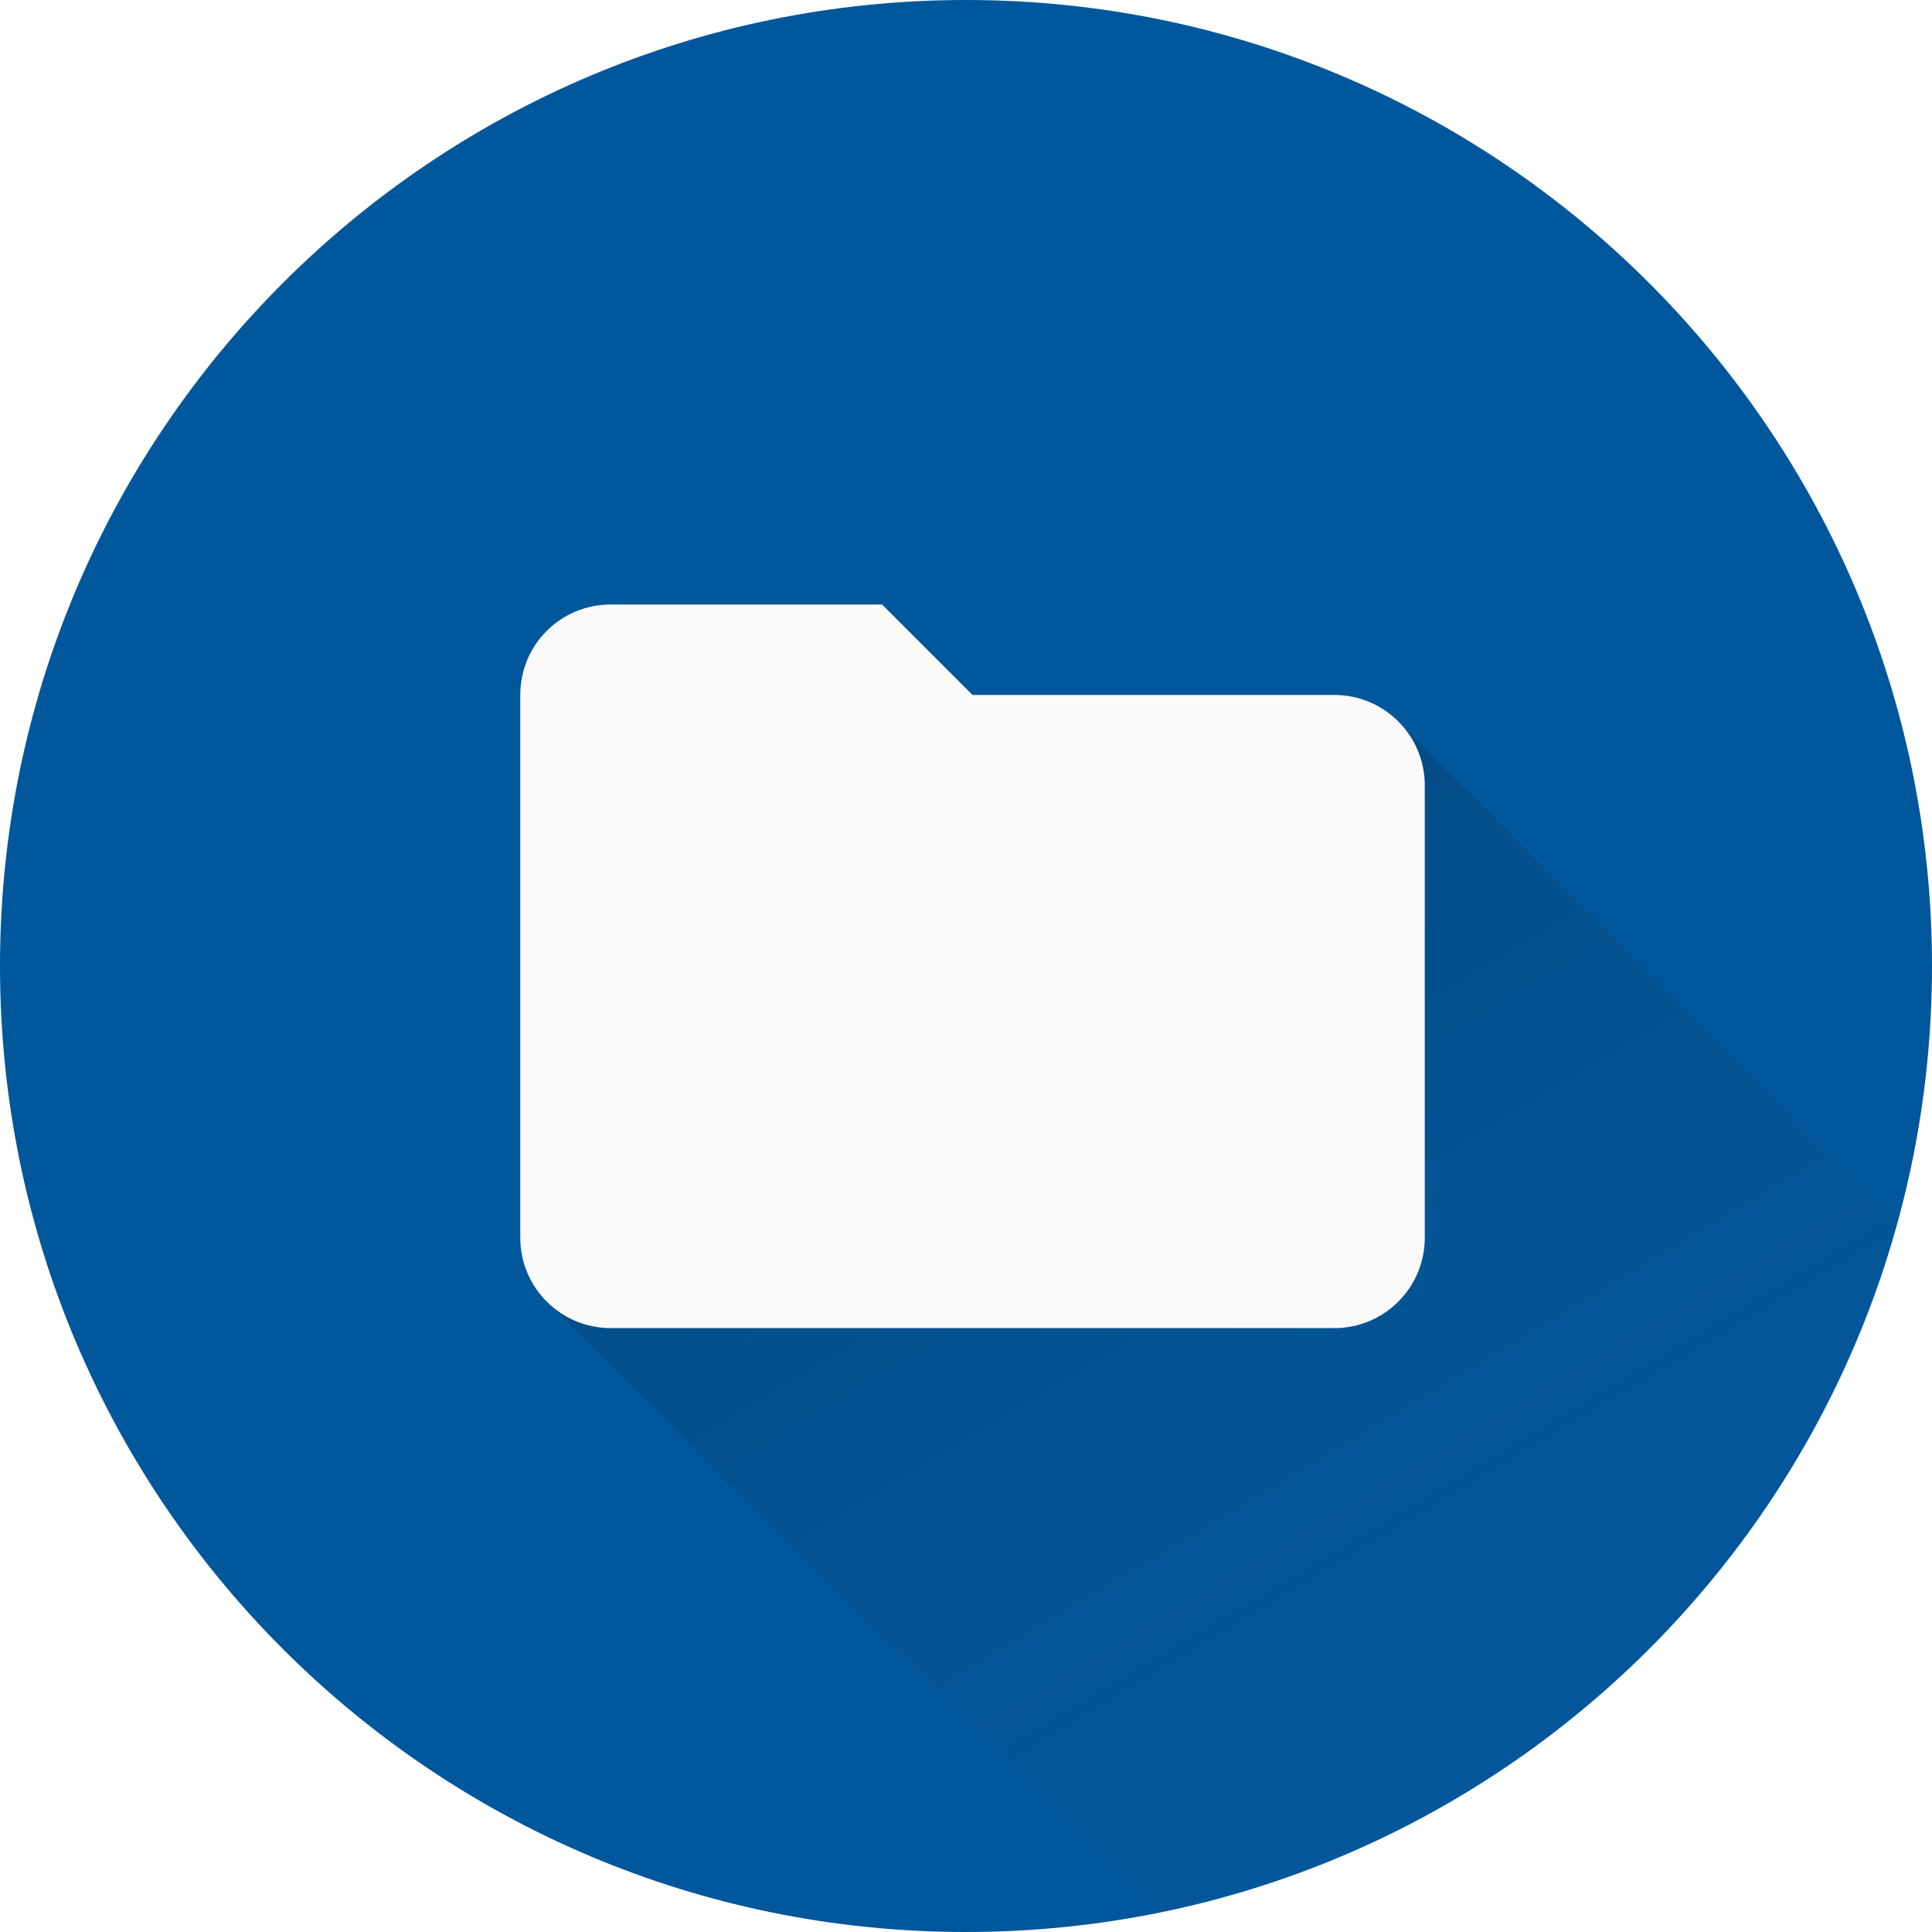
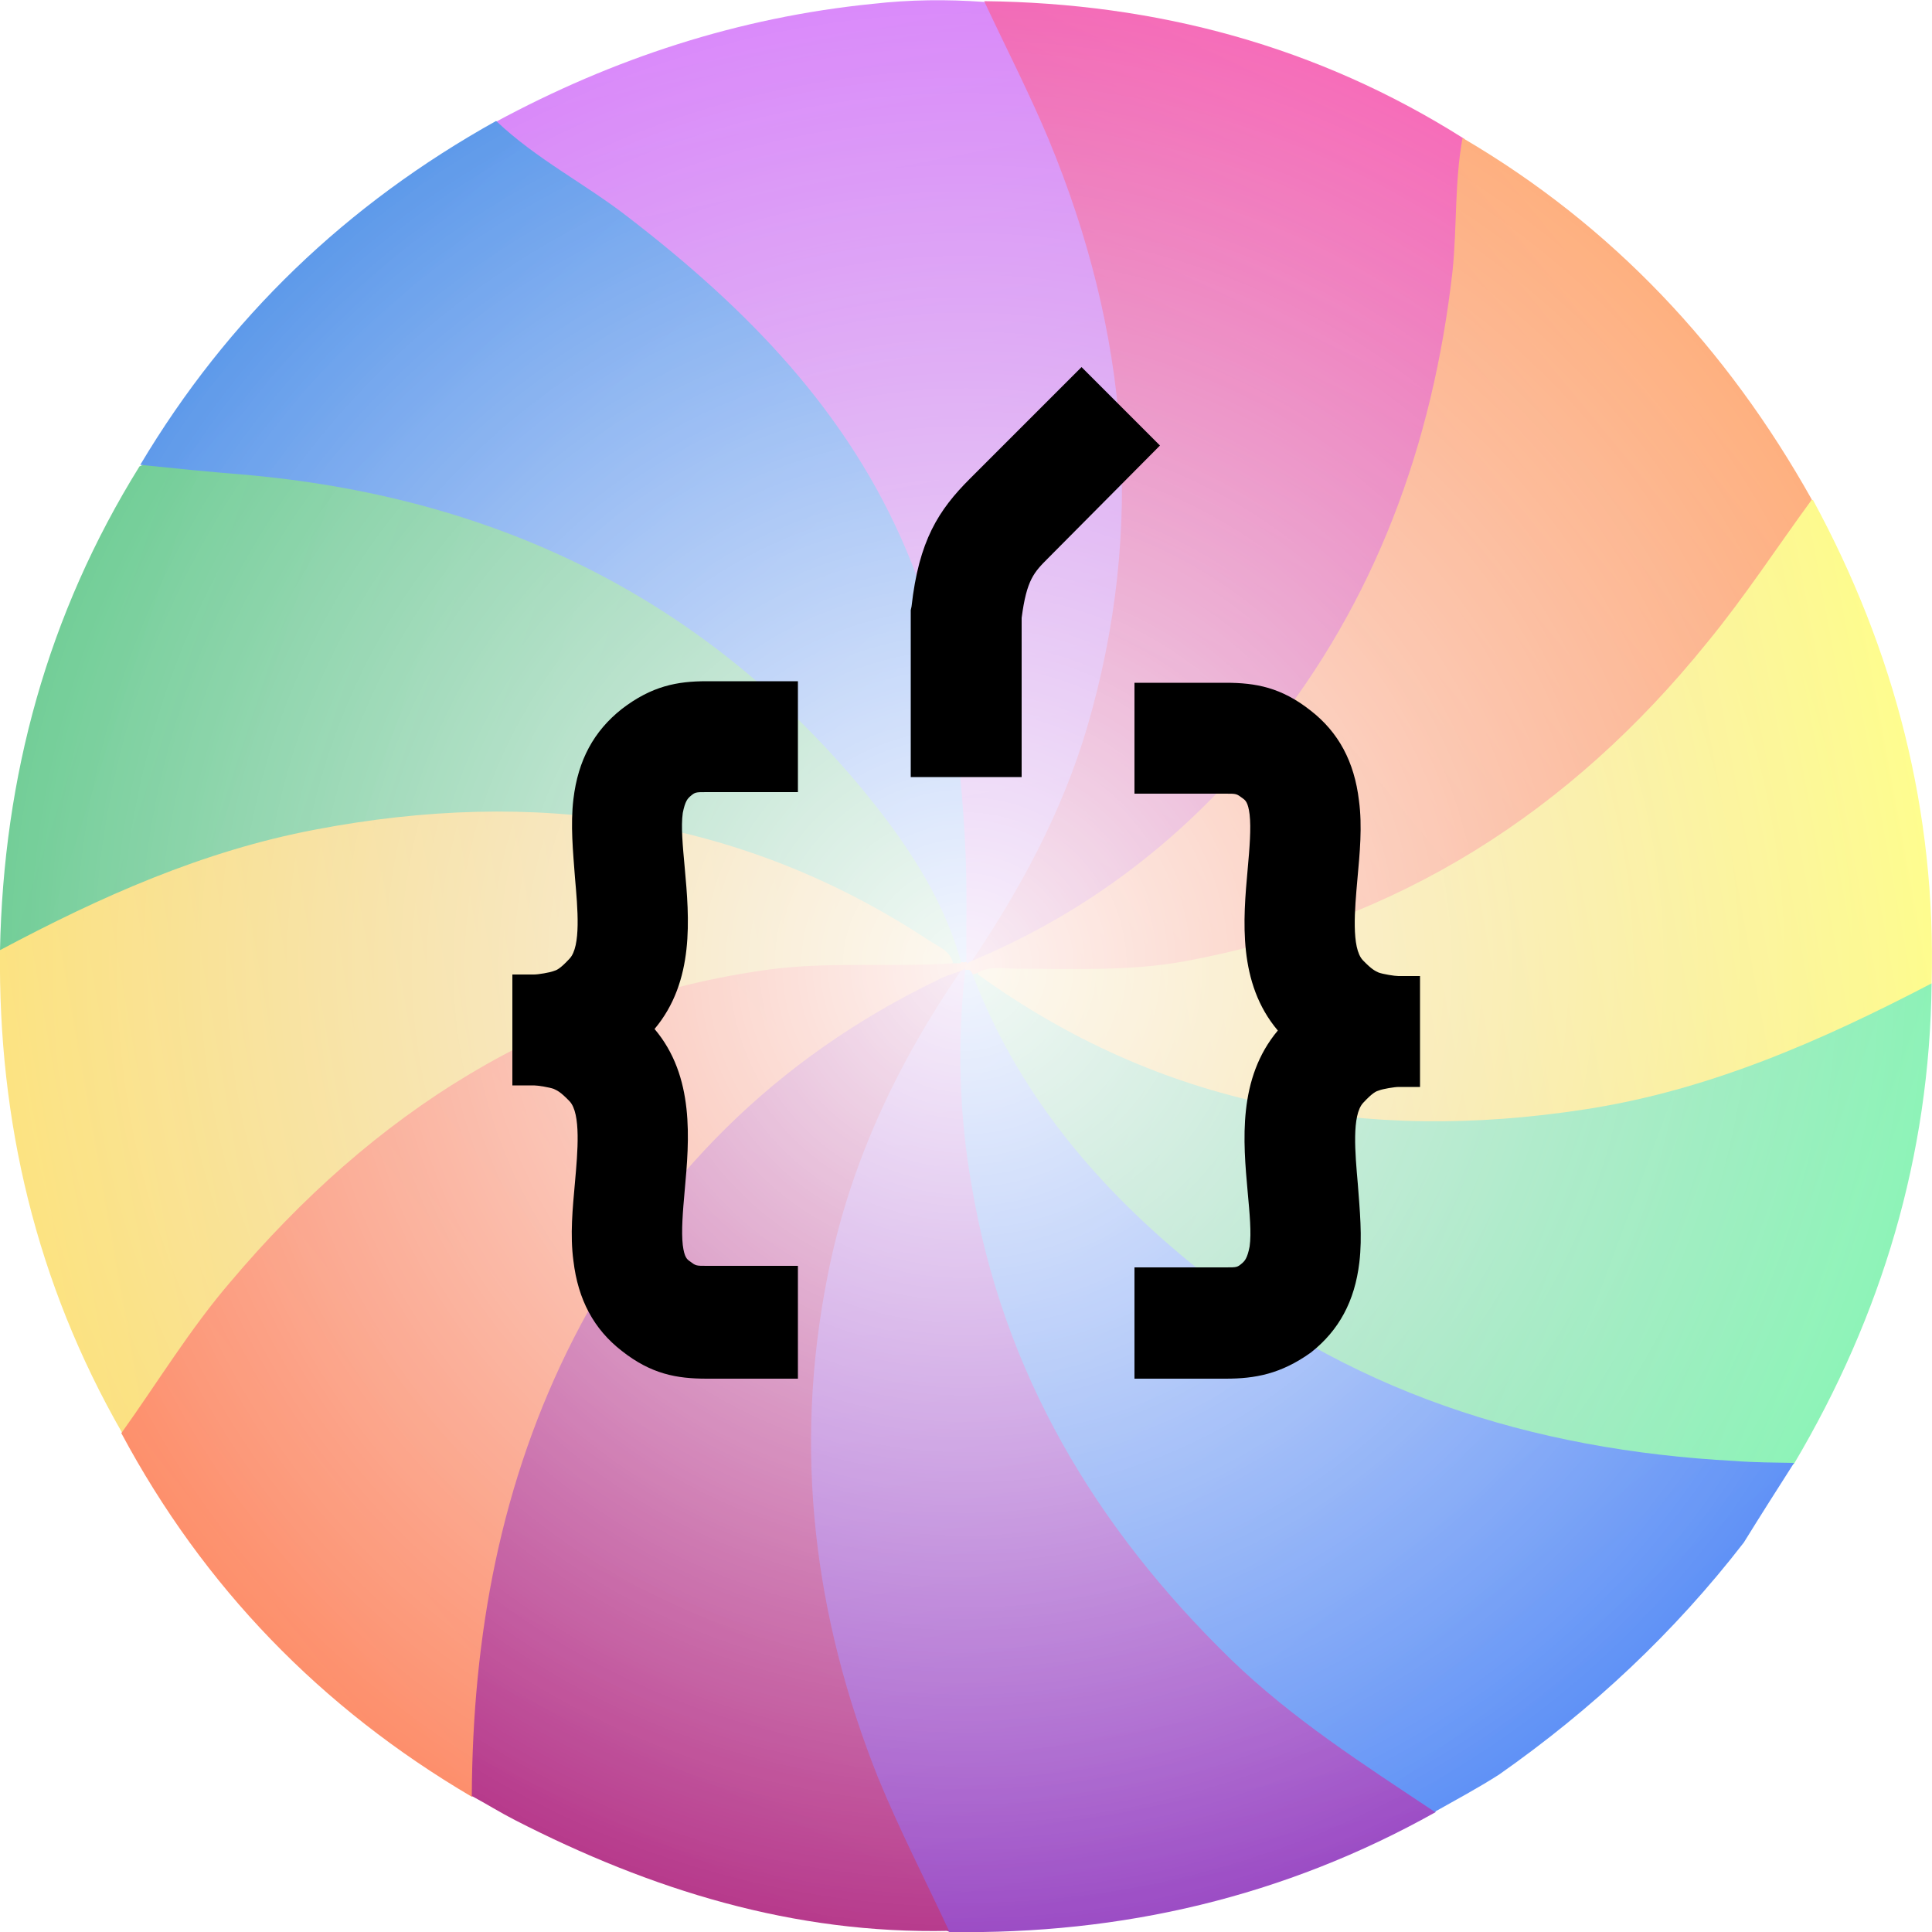
- <svg xmlns="http://www.w3.org/2000/svg" width="100mm" height="100mm" version="1.1" viewBox="0 0 100 100">
-   <defs>
-     <linearGradient id="linearGradient4883" x1="180.56" x2="274.83" y1="143.22" y2="300.62" gradientUnits="userSpaceOnUse">
-       <stop stop-opacity=".204" offset="0" />
-       <stop stop-color="#36343d" stop-opacity=".02" offset="1" />
-     </linearGradient>
-   </defs>
-   <g transform="translate(0,-197)">
-     <circle cx="50" cy="247" r="50" fill="#01579b" />
-     <path d="m45.656 228.29h-14.045c-2.598 0-4.682 2.083-4.682 4.682v28.09a4.682 4.682 0 0 0 4.682 4.682h37.454a4.682 4.682 0 0 0 4.682 -4.682v-23.409c0-2.598-2.107-4.682-4.682-4.682h-18.727z" fill="#fafafa" stroke-width="2.341" />
-     <path transform="matrix(.26458 0 0 .26458 0 197)" d="m274.7 142.42c2.511 3.05 4.025 6.957 4.025 11.236v88.473a17.695 17.695 0 0 1 -17.695 17.695h-141.56a17.695 17.695 0 0 1 -11.936 -4.656l-0.012 0.012 118.84 118.84a188.98 188.98 0 0 0 144.69 -135.24l-96.354-96.355z" fill="url(#linearGradient4883)" />
-     <g fill="#42a5f5">
-       <circle cx="50" cy="247" r="0" />
-       <circle cx="50" cy="247" r="0" />
-       <circle cx="50" cy="247" r="0" />
-       <circle cx="50" cy="247" r="0" />
-       <circle cx="50" cy="247" r="0" />
-     </g>
-   </g>
+ <svg xmlns="http://www.w3.org/2000/svg" version="1.1" id="Layer_1" x="0" y="0" viewBox="0 0 500 500" style="enable-background:new 0 0 500 500" xml:space="preserve">
+   <linearGradient id="SVGID_1_" gradientUnits="userSpaceOnUse" x1="245.967" y1="37.573" x2="198.655" y2="279.226" gradientTransform="matrix(1 0 0 -1 0 286)">
+     <stop offset="0" style="stop-color:#bf7be0" />
+     <stop offset=".994" style="stop-color:#da8afa" />
+   </linearGradient>
+   <path d="M128.2 31.6C158.7 15.1 191.1 4.5 225.8 1 235.5-.1 245-.2 254.7.5c6.3 3.9 9.2 10.4 12.2 16.6 18.8 38.1 28.7 78.3 26.6 121-1.8 36.1-12 69.8-31.4 100.5-2.5 3.9-6 6.9-9 10.4-.7.5-1.4.9-2.3 1.1-.9-.2-1.6-.5-2.3-1.2-2.1-9.2-1.6-18.5-2.1-28-1.9-36.3-8.5-71.4-28.9-102.6-16.7-25.6-39.1-45.5-63.4-63.5-6.7-4.9-13.7-9.5-20.4-14.3-3-2.2-6.7-4.1-5.5-8.9z" style="fill:url(#SVGID_1_)" />
+   <linearGradient id="SVGID_00000006677682655705062550000002568314004766353828_" gradientUnits="userSpaceOnUse" x1="256.984" y1="41.806" x2="480.236" y2="-41.095" gradientTransform="matrix(1 0 0 -1 0 286)">
+     <stop offset="0" style="stop-color:#7cc1a3" />
+     <stop offset="1" style="stop-color:#8ef3b8" />
+   </linearGradient>
+   <path style="fill:url(#SVGID_00000006677682655705062550000002568314004766353828_)" d="M499.9 254.5c-.5 44.6-12.9 86-35.6 124.3-6.5 4.8-13.9 3.5-21.1 3-41.6-3.4-80.8-14.5-116.4-36.9-30.3-19.2-54.4-44.6-71.7-76-2.6-4.9-6.2-10.2-4.2-16.6.7-.5 1.4-.9 2.5-1.1 9.9 2.5 17.6 8.8 26.4 13.4 59.9 30.3 120.5 28 181.8 4.2 9.5-3.7 18.5-8.6 27.7-13 3.4-1.6 6.7-3.8 10.6-1.3z" />
+   <linearGradient id="SVGID_00000083786259347990677570000000488679045329607572_" gradientUnits="userSpaceOnUse" x1="245.855" y1="36.254" x2="14.608" y2="112.609" gradientTransform="matrix(1 0 0 -1 0 286)">
+     <stop offset="0" style="stop-color:#7ac29f" />
+     <stop offset=".994" style="stop-color:#73ce98" />
+   </linearGradient>
+   <path style="fill:url(#SVGID_00000083786259347990677570000000488679045329607572_)" d="M0 245.9c.9-45 12.3-86.9 36.1-125.2 3.9-1.9 8.1-2.6 12.5-2.3 29.8 2.3 59.2 6.5 87.2 18.2 24.3 10.2 46.5 23.3 66.2 41.1 15 13.4 27.7 28.6 38.2 45.5 4.9 7.9 9.3 16.4 8.5 26.3-.7.5-1.6.7-2.5.7-20.8-12.3-41.9-24-65.7-30-49.5-12.2-97.4-7.1-144.3 12.3-8.6 3.5-17.1 7.8-25.5 11.8-3.3 1.6-6.8 3.7-10.7 1.6z" />
+   <linearGradient id="SVGID_00000048479099573391002740000012543505268012283068_" gradientUnits="userSpaceOnUse" x1="252.145" y1="43.125" x2="495.61" y2="88.185" gradientTransform="matrix(1 0 0 -1 0 286)">
+     <stop offset="0" style="stop-color:#edc57d" />
+     <stop offset="1" style="stop-color:#fefd8f" />
+   </linearGradient>
+   <path style="fill:url(#SVGID_00000048479099573391002740000012543505268012283068_)" d="M499.9 254.5c-28.4 14.8-57.6 27.7-89.7 32.6-56.9 8.8-109.7-.7-157.1-34.9-.2-3.2 2.1-3.2 4.2-3.7 6.2-1.4 12.3-1.1 18.5-.9 51.3.4 94.4-19.2 133.2-51.7 19.9-16.6 35.4-36.7 49.5-58.2 2.5-3.9 4.6-9 10.7-8.3 21.2 39.1 31.9 80.7 30.7 125.1z" />
+   <linearGradient id="SVGID_00000044147675296688792250000013813776175763429022_" gradientUnits="userSpaceOnUse" x1="245.881" y1="26.418" x2="5.926" y2="-15.756" gradientTransform="matrix(1 0 0 -1 0 286)">
+     <stop offset="0" style="stop-color:#e8c179" />
+     <stop offset=".994" style="stop-color:#fce382" />
+   </linearGradient>
+   <path style="fill:url(#SVGID_00000044147675296688792250000013813776175763429022_)" d="M0 245.9c25.9-13.8 52.5-25.7 81.6-31.2 56.5-10.8 109.9-3.5 158.7 28.6 2.3 1.6 5.5 2.6 6.3 5.8-5.6 4.8-12.7 3.5-19 3.4-36.1-.9-69.6 8.6-100.9 26.4-35.8 20.5-63.4 49.2-85.4 83.8-2.3 3.5-3.7 8.8-9.7 8.1C9.4 332.1-.5 290.3 0 245.9z" />
+   <linearGradient id="SVGID_00000092427842147752709480000017368265493192840103_" gradientUnits="userSpaceOnUse" x1="230.669" y1="53.078" x2="341.288" y2="284.504" gradientTransform="matrix(1 0 0 -1 0 286)">
+     <stop offset="0" style="stop-color:#c6539c" />
+     <stop offset="1" style="stop-color:#f96fbb" />
+   </linearGradient>
+   <path style="fill:url(#SVGID_00000092427842147752709480000017368265493192840103_)" d="M251.4 248.9c12.7-18.9 23.4-38.6 29.9-60.5 15.3-52 10.7-102.6-9.9-152.3-5.1-12.2-11.1-23.8-16.7-35.8 44.6.5 86.3 11.6 124.2 35.6 4.1 7.4 2.3 15.3 1.8 22.9-4.1 52.5-20.6 100.2-55.5 140.7-15.3 17.8-33.6 31.6-53.5 43.4-6.4 3.7-12.8 7.4-20.3 6z" />
+   <linearGradient id="SVGID_00000114785892942563221010000015602324874859818428_" gradientUnits="userSpaceOnUse" x1="259.349" y1="25.398" x2="54.943" y2="-137.544" gradientTransform="matrix(1 0 0 -1 0 286)">
+     <stop offset="0" style="stop-color:#f18871" />
+     <stop offset=".994" style="stop-color:#fe906c" />
+   </linearGradient>
+   <path style="fill:url(#SVGID_00000114785892942563221010000015602324874859818428_)" d="M31.4 370.9c9.3-13 17.8-27 28.2-39.1 36.8-43.6 81.9-73 139.5-80.9 15.9-2.1 31.7-.5 47.6-1.6h1.9c.4-.7.9-.9 1.6-.2v.7c.2.9.2 1.6-.4 2.3-.5.7-1.1 1.2-1.8 1.8-22.5 12.2-43.5 26.3-61.5 45-32.6 33.9-50.4 74.4-57.6 120.1-1.9 12.5-3.7 25-3.3 37.7 0 3.2 0 6.5-3.5 8.3-39.1-23-69.4-54.3-90.7-94.1z" />
+   <linearGradient id="SVGID_00000062155398551927360920000002449258031086374292_" gradientUnits="userSpaceOnUse" x1="231.681" y1="34.376" x2="429.543" y2="197.321" gradientTransform="matrix(1 0 0 -1 0 286)">
+     <stop offset="0" style="stop-color:#f38d77" />
+     <stop offset="1" style="stop-color:#feb080" />
+   </linearGradient>
+   <path style="fill:url(#SVGID_00000062155398551927360920000002449258031086374292_)" d="M249.8 250.6c0-.4.2-.7.2-1.1.4-.2.9-.5 1.2-.7 30.6-12.7 56-32.4 76.6-58.2 28.2-35.1 43-75.6 48.1-120.3 1.2-11.5.5-23.1 2.6-34.6 38.8 22.7 68.5 54.5 90.4 93.6-9 12.3-17.4 25.2-27.1 37-35.2 43.6-79.8 72.3-135.3 82.5-14.3 2.6-28.9 1.9-43.5 1.9-3.3 0-7-.9-10.2 1.2-.5.2-.9.2-1.4.2-.7 0-1.2-.4-1.8-.9.4.1.2-.2.2-.6z" />
+   <linearGradient id="SVGID_00000065034819684060591290000004186209221793657004_" gradientUnits="userSpaceOnUse" x1="256.51" y1="37.533" x2="300.182" y2="-206.304" gradientTransform="matrix(1 0 0 -1 0 286)">
+     <stop offset="0" style="stop-color:#b672d9" />
+     <stop offset=".994" style="stop-color:#9c4dc5" />
+   </linearGradient>
+   <path style="fill:url(#SVGID_00000065034819684060591290000004186209221793657004_)" d="M248.6 251.3c.4-.2.9-.4 1.2-.7v.7c2.1 5.6 2.1 11.3 2.1 17.3-.5 39 9.2 75.5 29.4 109 20.4 33.7 47.6 60.5 81 81.3 3.9 2.5 9.3 3.9 9.2 10.1-39.1 21.9-81.2 31.7-125.8 31-4.1-2.1-6.3-5.5-8.5-9.5-16.2-31.4-27.1-64.2-29.8-99.6-3.5-45 5.6-86.6 28.2-125.4 3.3-5.9 8-9.9 13-14.2z" />
+   <linearGradient id="SVGID_00000117643036891575286980000009430004975554636932_" gradientUnits="userSpaceOnUse" x1="271.641" y1="26.481" x2="167.571" y2="-201.309" gradientTransform="matrix(1 0 0 -1 0 286)">
+     <stop offset="0" style="stop-color:#bb4795" />
+     <stop offset=".994" style="stop-color:#b73a8c" />
+   </linearGradient>
+   <path style="fill:url(#SVGID_00000117643036891575286980000009430004975554636932_)" d="M248.6 251.3c-16.6 24.3-28.9 50.3-34.5 79.3-8.8 44.6-3.5 87.8 13.2 129.6 5.5 13.4 12.2 26.4 18.3 39.5-40.2.9-77.1-10.6-112.4-28.7-3.7-1.9-7.4-4.2-11.1-6.2.2-41.4 7.4-81.3 26.4-118.5 21.1-41.3 52.3-72.5 94.2-92.7 1.8-1 3.9-1.6 5.9-2.3z" />
+   <linearGradient id="SVGID_00000128443527396423427380000010803730017075386003_" gradientUnits="userSpaceOnUse" x1="259.221" y1="45.202" x2="414.926" y2="-149.065" gradientTransform="matrix(1 0 0 -1 0 286)">
+     <stop offset="0" style="stop-color:#789df1" />
+     <stop offset=".994" style="stop-color:#6092f6" />
+   </linearGradient>
+   <path style="fill:url(#SVGID_00000128443527396423427380000010803730017075386003_)" d="M371.3 468.9c-18.3-12.2-36.8-24-52.8-39.5-34.9-34-59-74.1-67.1-122.9-3.2-18.3-3.7-36.9-1.6-55.4 1.1-.4 1.6.2 1.9 1.1 11.4 30 31.2 53.8 55.5 73.9 41 34 89.3 49.2 141.8 52 5.1.4 10.2.4 15.3.5-4.4 6.9-8.8 13.8-13 20.6-18 23.3-39.3 43.2-63.4 60.1-5.5 3.5-11.1 6.5-16.6 9.6z" />
+   <linearGradient id="SVGID_00000171716954002624462160000018270085295698952624_" gradientUnits="userSpaceOnUse" x1="252.633" y1="40.831" x2="80.939" y2="219.801" gradientTransform="matrix(1 0 0 -1 0 286)">
+     <stop offset="0" style="stop-color:#7aa2f3" />
+     <stop offset=".994" style="stop-color:#5e9aea" />
+   </linearGradient>
+   <path style="fill:url(#SVGID_00000171716954002624462160000018270085295698952624_)" d="m250.1 248.9-.7.2-.7-.2c-4.9-17.5-15.1-32.1-26.4-45.7-41.6-49.5-95.6-74.9-159.6-80.4-8.8-.7-17.6-1.6-26.4-2.5 22.7-38.1 53.5-67.5 92.1-89 10.4 9.9 23.3 16.4 34.3 25 30.5 23.5 56.7 50.1 71.9 86.2 10.6 25.2 14.1 51.7 15.3 78.6.4 9.6.1 18.6.2 27.8z" />
+   <radialGradient id="SVGID_00000090284901335557401410000003997597873799682435_" cx="249.962" cy="36.071" r="249.59" gradientTransform="matrix(1 0 0 -1.0011 0 286.039)" gradientUnits="userSpaceOnUse">
+     <stop offset="0" style="stop-color:#fff" />
+     <stop offset="1" style="stop-color:#fff;stop-opacity:0" />
+   </radialGradient>
+   <ellipse style="opacity:.9;fill:url(#SVGID_00000090284901335557401410000003997597873799682435_);enable-background:new" cx="250" cy="249.9" rx="249.6" ry="249.9" />
+   <path class="st13" d="M206.5 356.8h-23.6c-7.8 0-14.4-1.2-22-7.2-7.2-5.6-11.3-13.2-12.5-23.3-.9-6.7-.2-13.6.4-20.3.7-7.9 1.6-17.8-1.4-21-2.5-2.6-3.3-2.8-4.1-3.2-1.1-.4-4.1-.9-5.1-.9h-5.6v-28.7h5.6c1.1 0 4.1-.5 5.1-.9.7-.2 1.6-.5 4.1-3.2 3-3.2 2.1-13 1.4-21-.5-6.7-1.2-13.6-.4-20.3 1.2-10.1 5.3-17.6 12.5-23.3 7.8-6 14.4-7.2 22-7.2h23.6V205h-23.6c-3 0-3 0-4.4 1.2-.5.5-1.2 1.1-1.8 4.2-.5 3.5 0 8.6.5 14.1 1.2 13.2 2.6 29.4-7.8 41.8 10.4 12.3 9 28.6 7.8 41.8-.5 5.5-.9 10.6-.5 14.1.4 3.2 1.1 3.7 1.8 4.2 1.6 1.2 1.6 1.2 4.4 1.2h23.6v29.2zM317.2 356.8h-23.6V328h23.6c3 0 3 0 4.4-1.2.5-.5 1.2-1.1 1.8-4.2.5-3.5 0-8.6-.5-14.1-1.2-13.2-2.6-29.4 7.8-41.8-10.4-12.3-9-28.6-7.8-41.8.5-5.5.9-10.6.5-14.1-.4-3.2-1.1-3.7-1.8-4.2-1.6-1.2-1.6-1.2-4.4-1.2h-23.6v-28.7h23.6c7.8 0 14.4 1.2 22 7.2 7.2 5.6 11.3 13.2 12.5 23.3.9 6.7.2 13.6-.4 20.3-.7 7.9-1.6 17.8 1.4 21 2.5 2.6 3.3 2.8 4.1 3.2 1.1.4 4.1.9 5.1.9h5.6v28.7H362c-1.1 0-4.1.5-5.1.9-.7.2-1.6.5-4.1 3.2-3 3.2-2.1 13-1.4 21 .5 6.7 1.2 13.6.4 20.3-1.2 10.1-5.3 17.6-12.5 23.3-7.8 5.6-14.5 6.8-22.1 6.8zM264.4 201.1h-28.7v-43.2l.2-.9c1.9-17.1 7-25 15.1-33.1L279.9 95l20.3 20.3-28.9 29.1c-3.7 3.7-5.6 5.6-6.9 15.5v41.2z" />
</svg>
